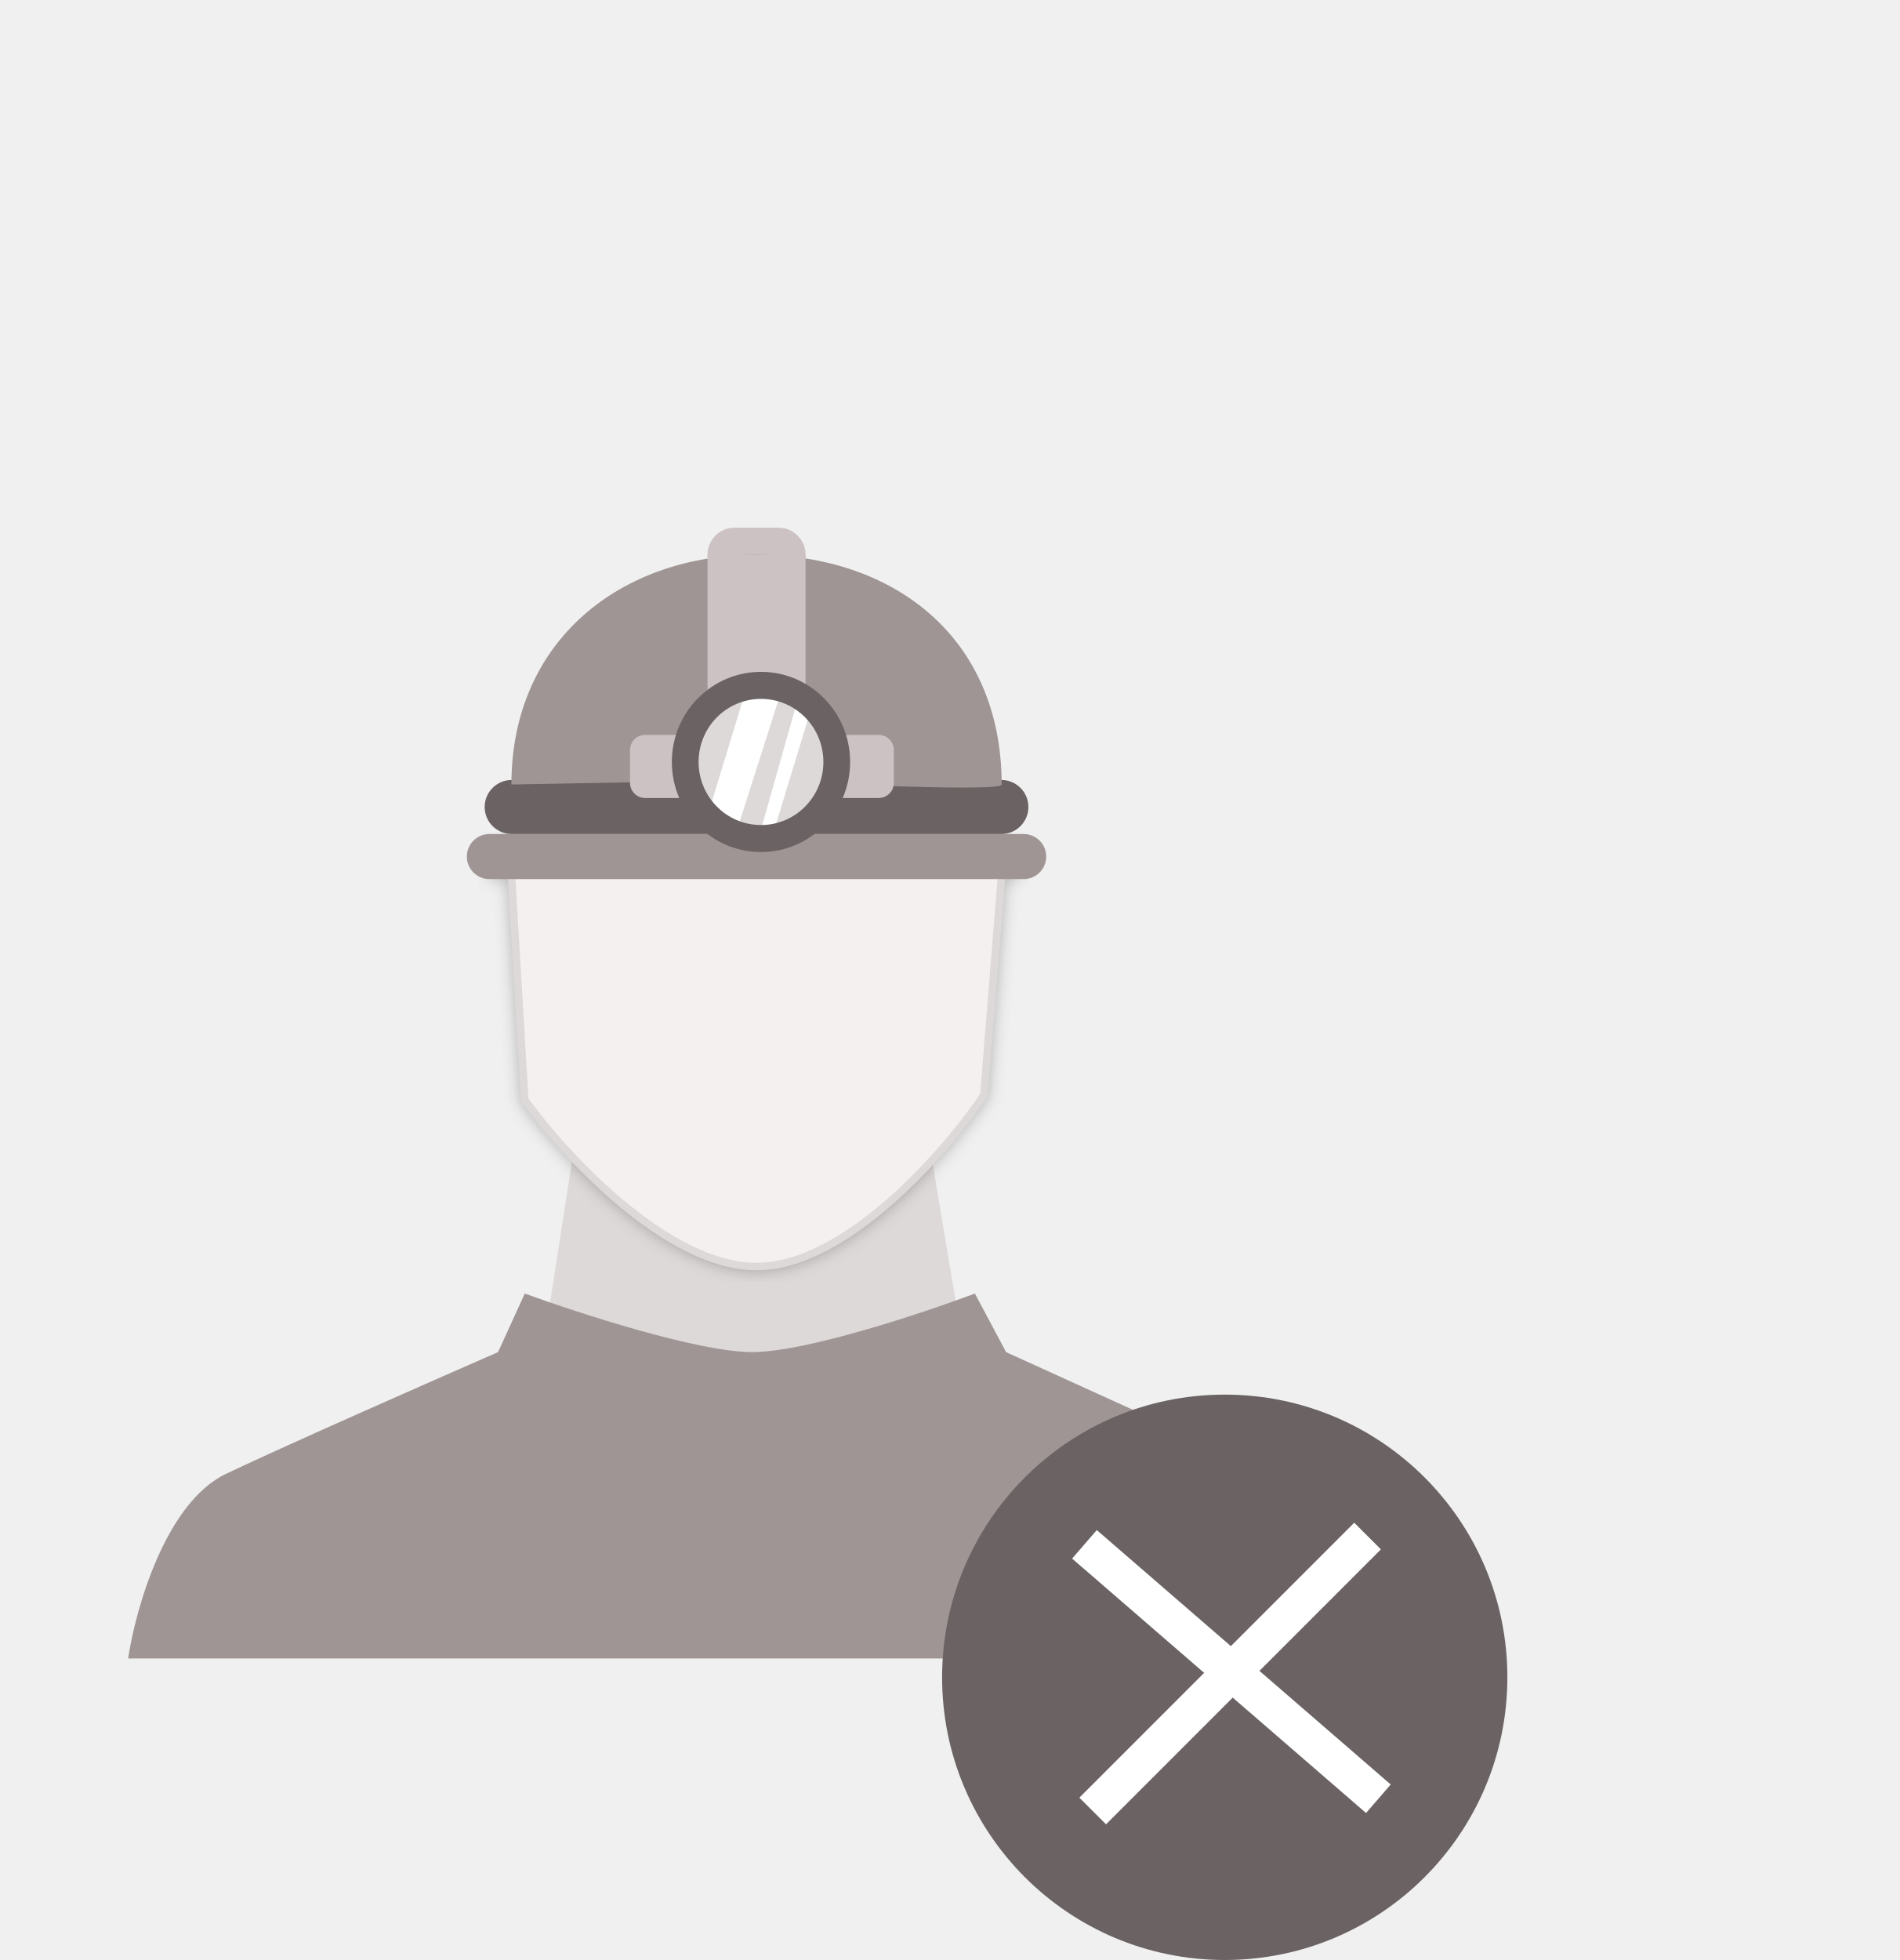
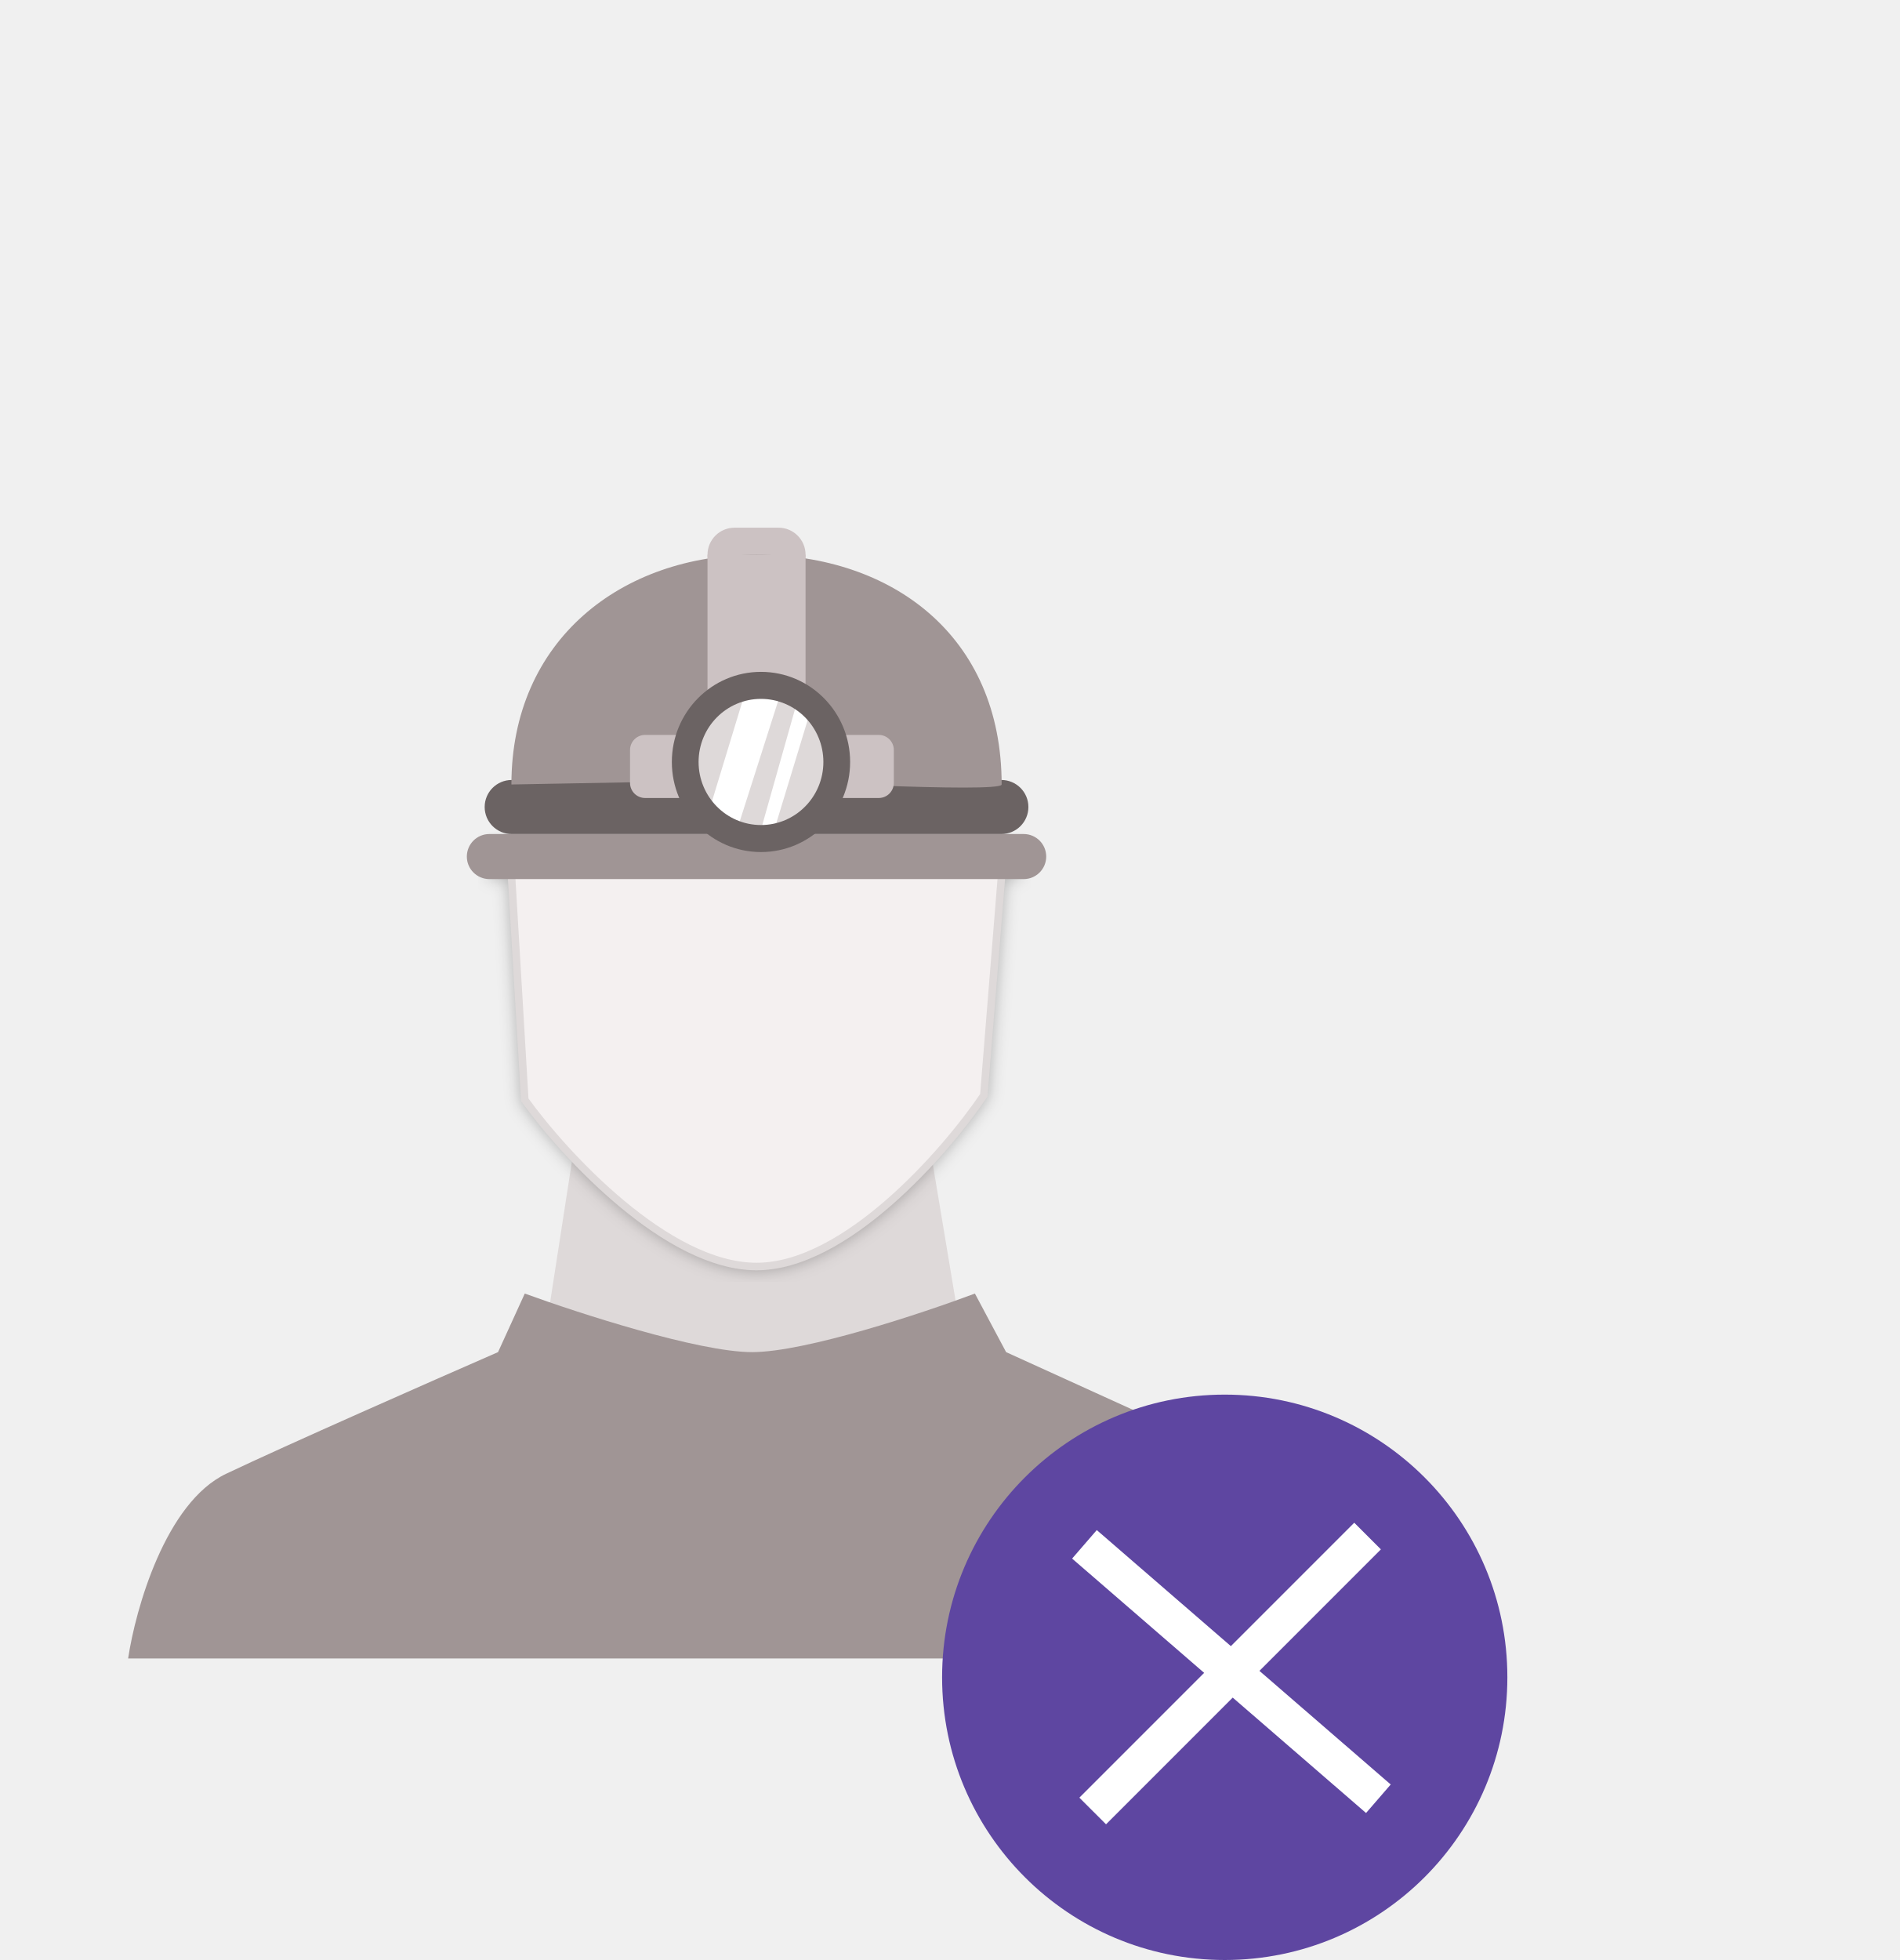
<svg xmlns="http://www.w3.org/2000/svg" width="252" height="260" viewBox="0 0 252 260" fill="none">
  <path d="M72.585 175.368L76.133 152.47H123.44L126.988 173.733C120.483 177.004 105.818 183.546 99.195 183.546C92.573 183.546 78.696 178.094 72.585 175.368Z" fill="#DED9D9" />
  <g filter="url(#filter0_d)">
    <path d="M69.629 145.896L67.855 116.016H65.489V112.43H134.675V116.016H132.901L130.536 145.299C125.411 152.869 112.205 168.008 100.378 168.008C88.551 168.008 74.951 153.267 69.629 145.896Z" fill="#F4F0F0" />
    <path d="M69.629 145.896L67.855 116.016H65.489V112.43H134.675V116.016H132.901L130.536 145.299C125.411 152.869 112.205 168.008 100.378 168.008C88.551 168.008 74.951 153.267 69.629 145.896Z" stroke="#DED9D9" />
  </g>
  <path d="M93.874 73.586C93.874 71.605 95.479 70 97.459 70H103.297C105.278 70 106.883 71.605 106.883 73.586C106.883 75.566 105.278 77.171 103.297 77.171H100.378H97.459C95.479 77.171 93.874 75.566 93.874 73.586Z" fill="#CCC2C3" />
  <rect x="61.941" y="110.637" width="76.873" height="5.976" rx="2.988" fill="#A09595" />
  <rect x="64.307" y="103.466" width="72.143" height="7.171" rx="3.586" fill="#6B6363" />
  <path d="M132.901 104.064C132.901 105.259 100.378 103.466 100.378 103.466L67.855 104.064C67.855 84.94 82.416 73.586 100.378 73.586C118.34 73.586 132.901 84.343 132.901 104.064Z" fill="#A09595" />
  <rect x="93.873" y="73.586" width="13.009" height="29.881" fill="#CCC2C3" />
  <rect x="83.595" y="97.49" width="35" height="8.367" rx="2" fill="#CCC2C3" />
  <ellipse cx="100.969" cy="101.076" rx="11.827" ry="11.952" fill="#6B6363" />
  <mask id="mask0" mask-type="alpha" maskUnits="userSpaceOnUse" x="92" y="92" width="18" height="18">
    <ellipse cx="100.969" cy="101.076" rx="8.279" ry="8.367" fill="#C4C4C4" />
  </mask>
  <g mask="url(#mask0)">
    <ellipse cx="100.969" cy="102.271" rx="9.461" ry="9.562" fill="#DED9D9" />
    <path d="M93.873 108.247L98.604 92.709C100.023 91.275 102.349 92.112 103.334 92.709L97.421 111.235C96.002 111.235 94.464 109.243 93.873 108.247Z" fill="white" />
    <path d="M107.474 94.502L105.7 93.307L100.969 110.04H102.743L107.474 94.502Z" fill="white" />
  </g>
  <path d="M30.009 195.498C21.967 199.323 17.986 213.426 17 220H181.982C182.455 208.526 173.506 198.884 168.973 195.498L133.493 179.363L129.353 171.594C122.454 174.183 106.883 179.363 99.787 179.363C92.691 179.363 76.725 174.183 69.629 171.594L66.081 179.363C57.408 183.147 38.051 191.673 30.009 195.498Z" fill="#A09595" />
-   <circle cx="162.5" cy="222.5" r="37.5" fill="#6B6363" />
+   <circle cx="162.5" cy="222.5" r="37.5" fill="#5E46A1" />
  <path fill-rule="evenodd" clip-rule="evenodd" d="M181.25 240.5L142.25 206.75L145.522 202.969L184.522 236.719L181.25 240.5Z" fill="white" />
  <path fill-rule="evenodd" clip-rule="evenodd" d="M183.219 205.531L146.75 242L143.214 238.465L179.684 201.995L183.219 205.531Z" fill="white" />
  <defs>
    <filter id="filter0_d" x="63.489" y="110.43" width="73.186" height="59.578" filterUnits="userSpaceOnUse" color-interpolation-filters="sRGB">
      <feFlood flood-opacity="0" result="BackgroundImageFix" />
      <feColorMatrix in="SourceAlpha" type="matrix" values="0 0 0 0 0 0 0 0 0 0 0 0 0 0 0 0 0 0 127 0" />
      <feOffset />
      <feGaussianBlur stdDeviation="1" />
      <feColorMatrix type="matrix" values="0 0 0 0 0 0 0 0 0 0 0 0 0 0 0 0 0 0 0.25 0" />
      <feBlend mode="normal" in2="BackgroundImageFix" result="effect1_dropShadow" />
      <feBlend mode="normal" in="SourceGraphic" in2="effect1_dropShadow" result="shape" />
    </filter>
  </defs>
</svg>
